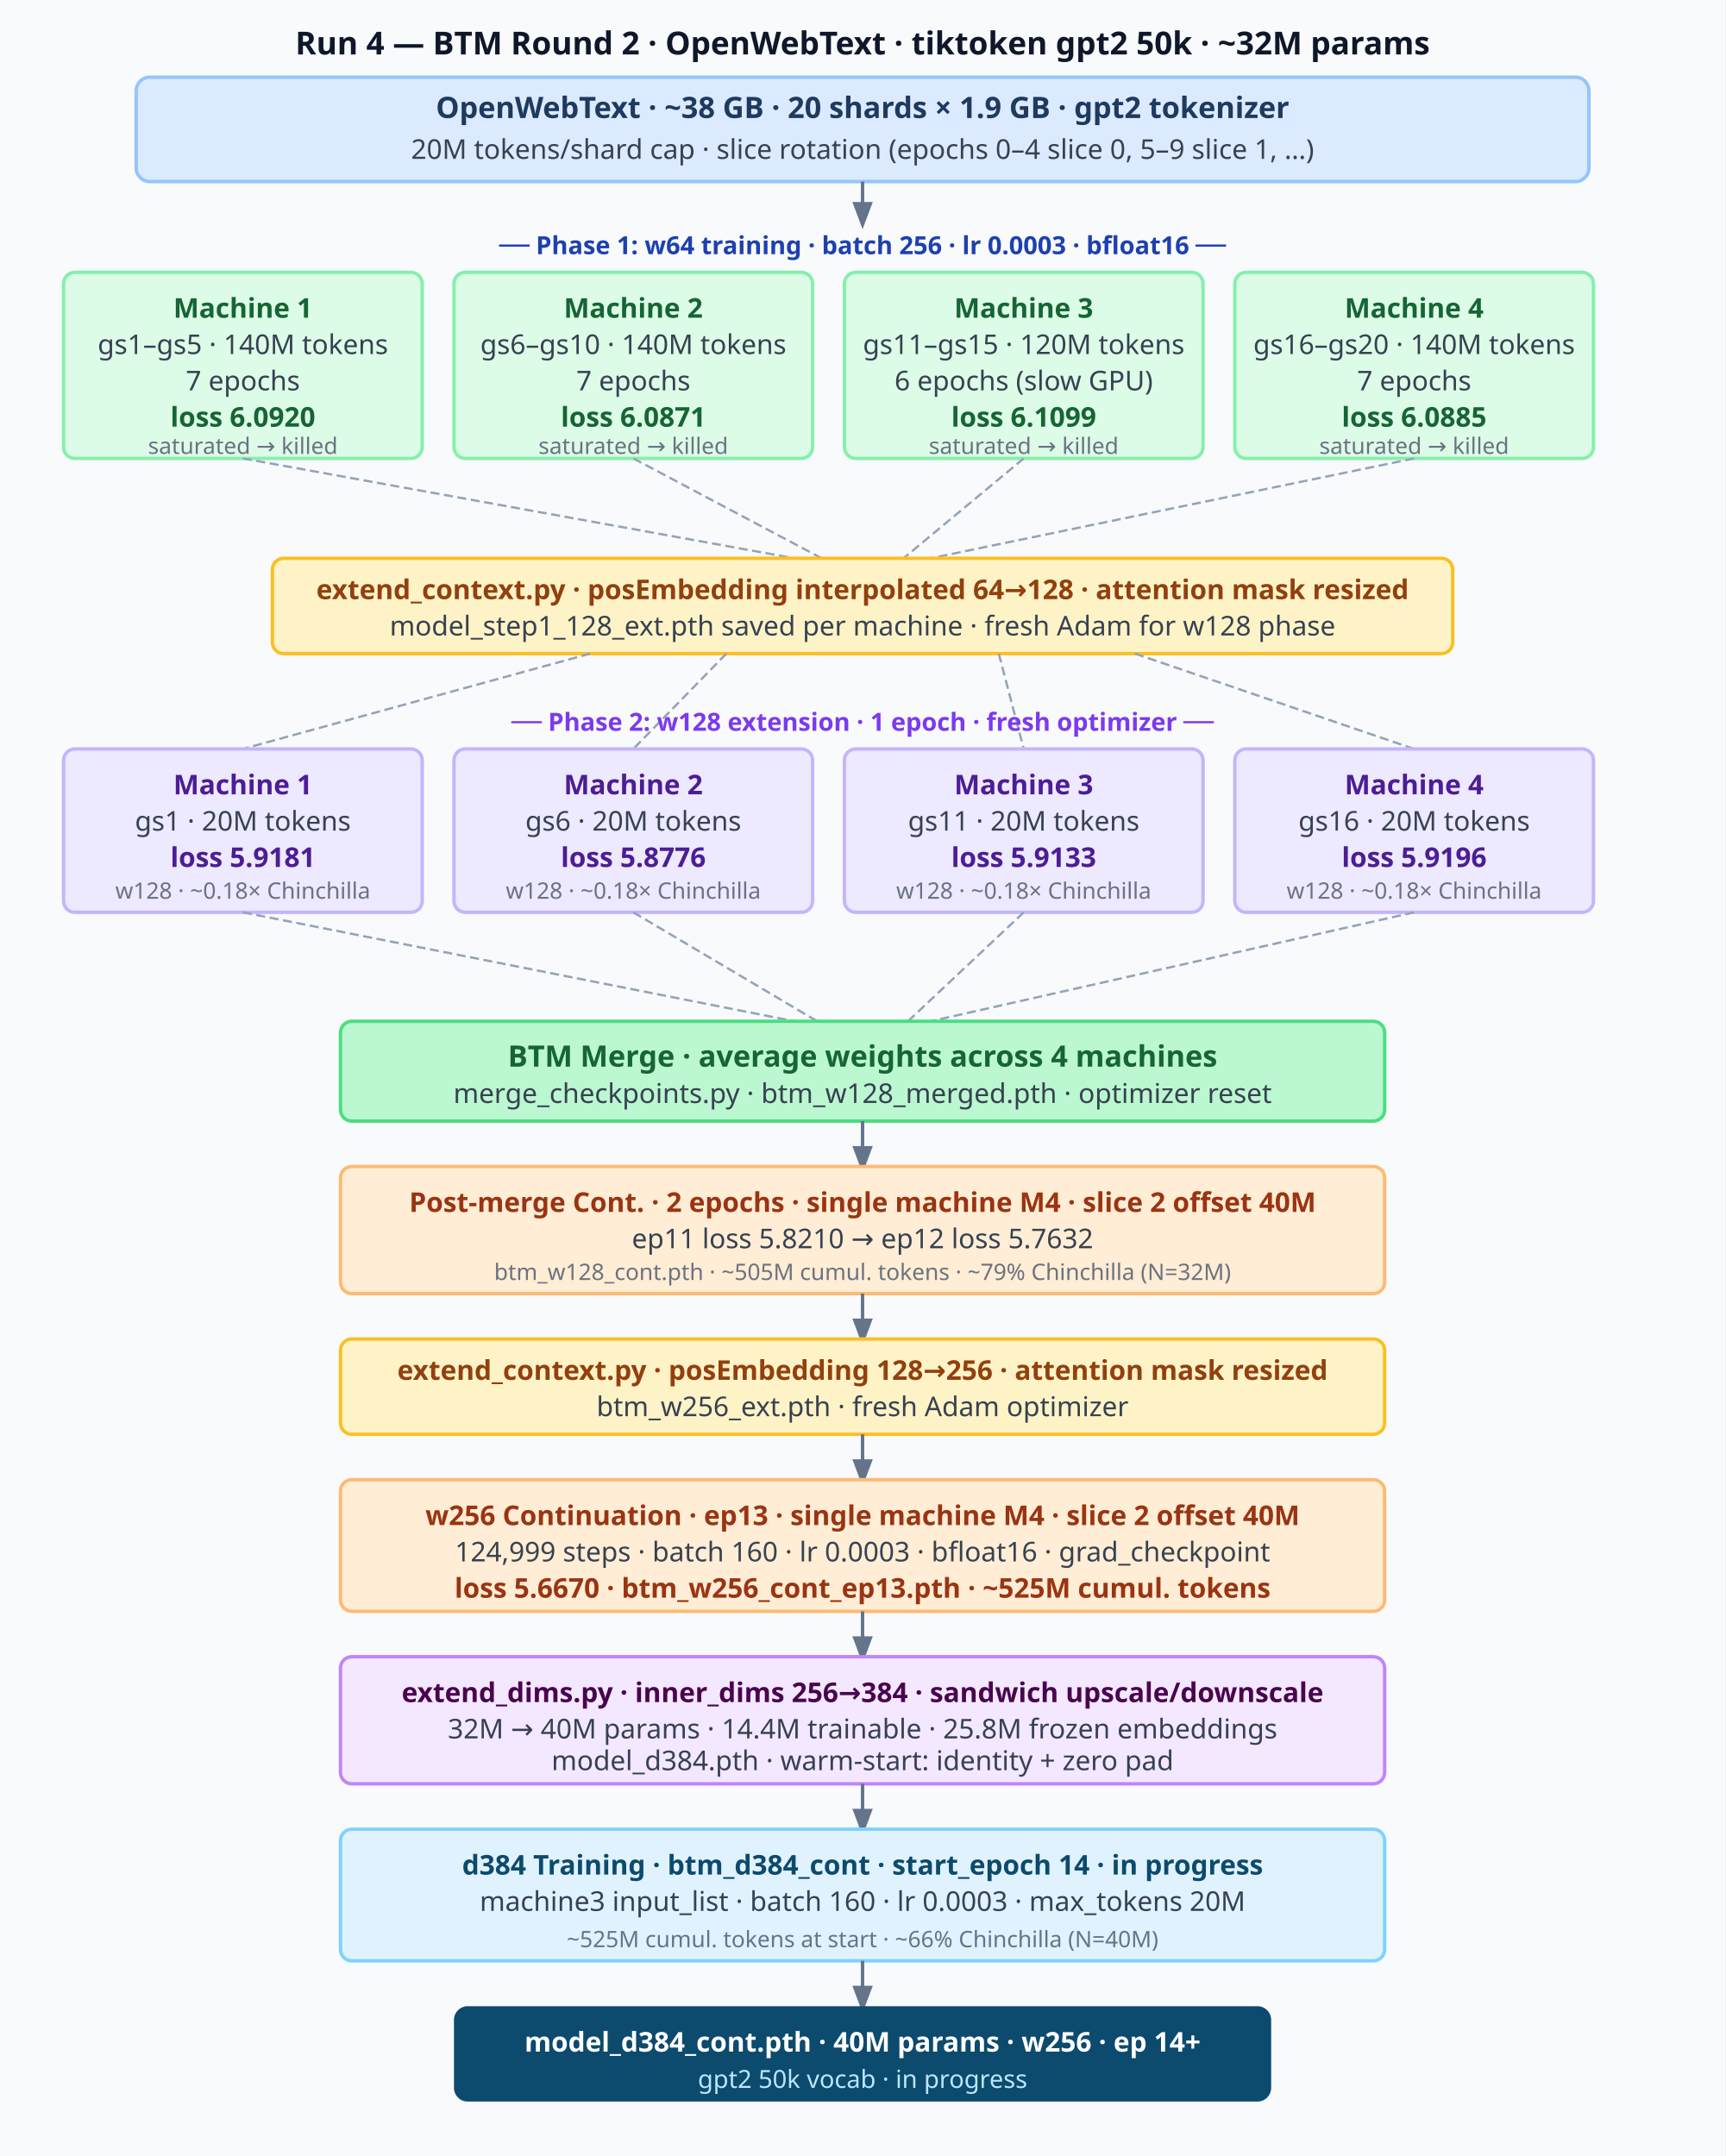
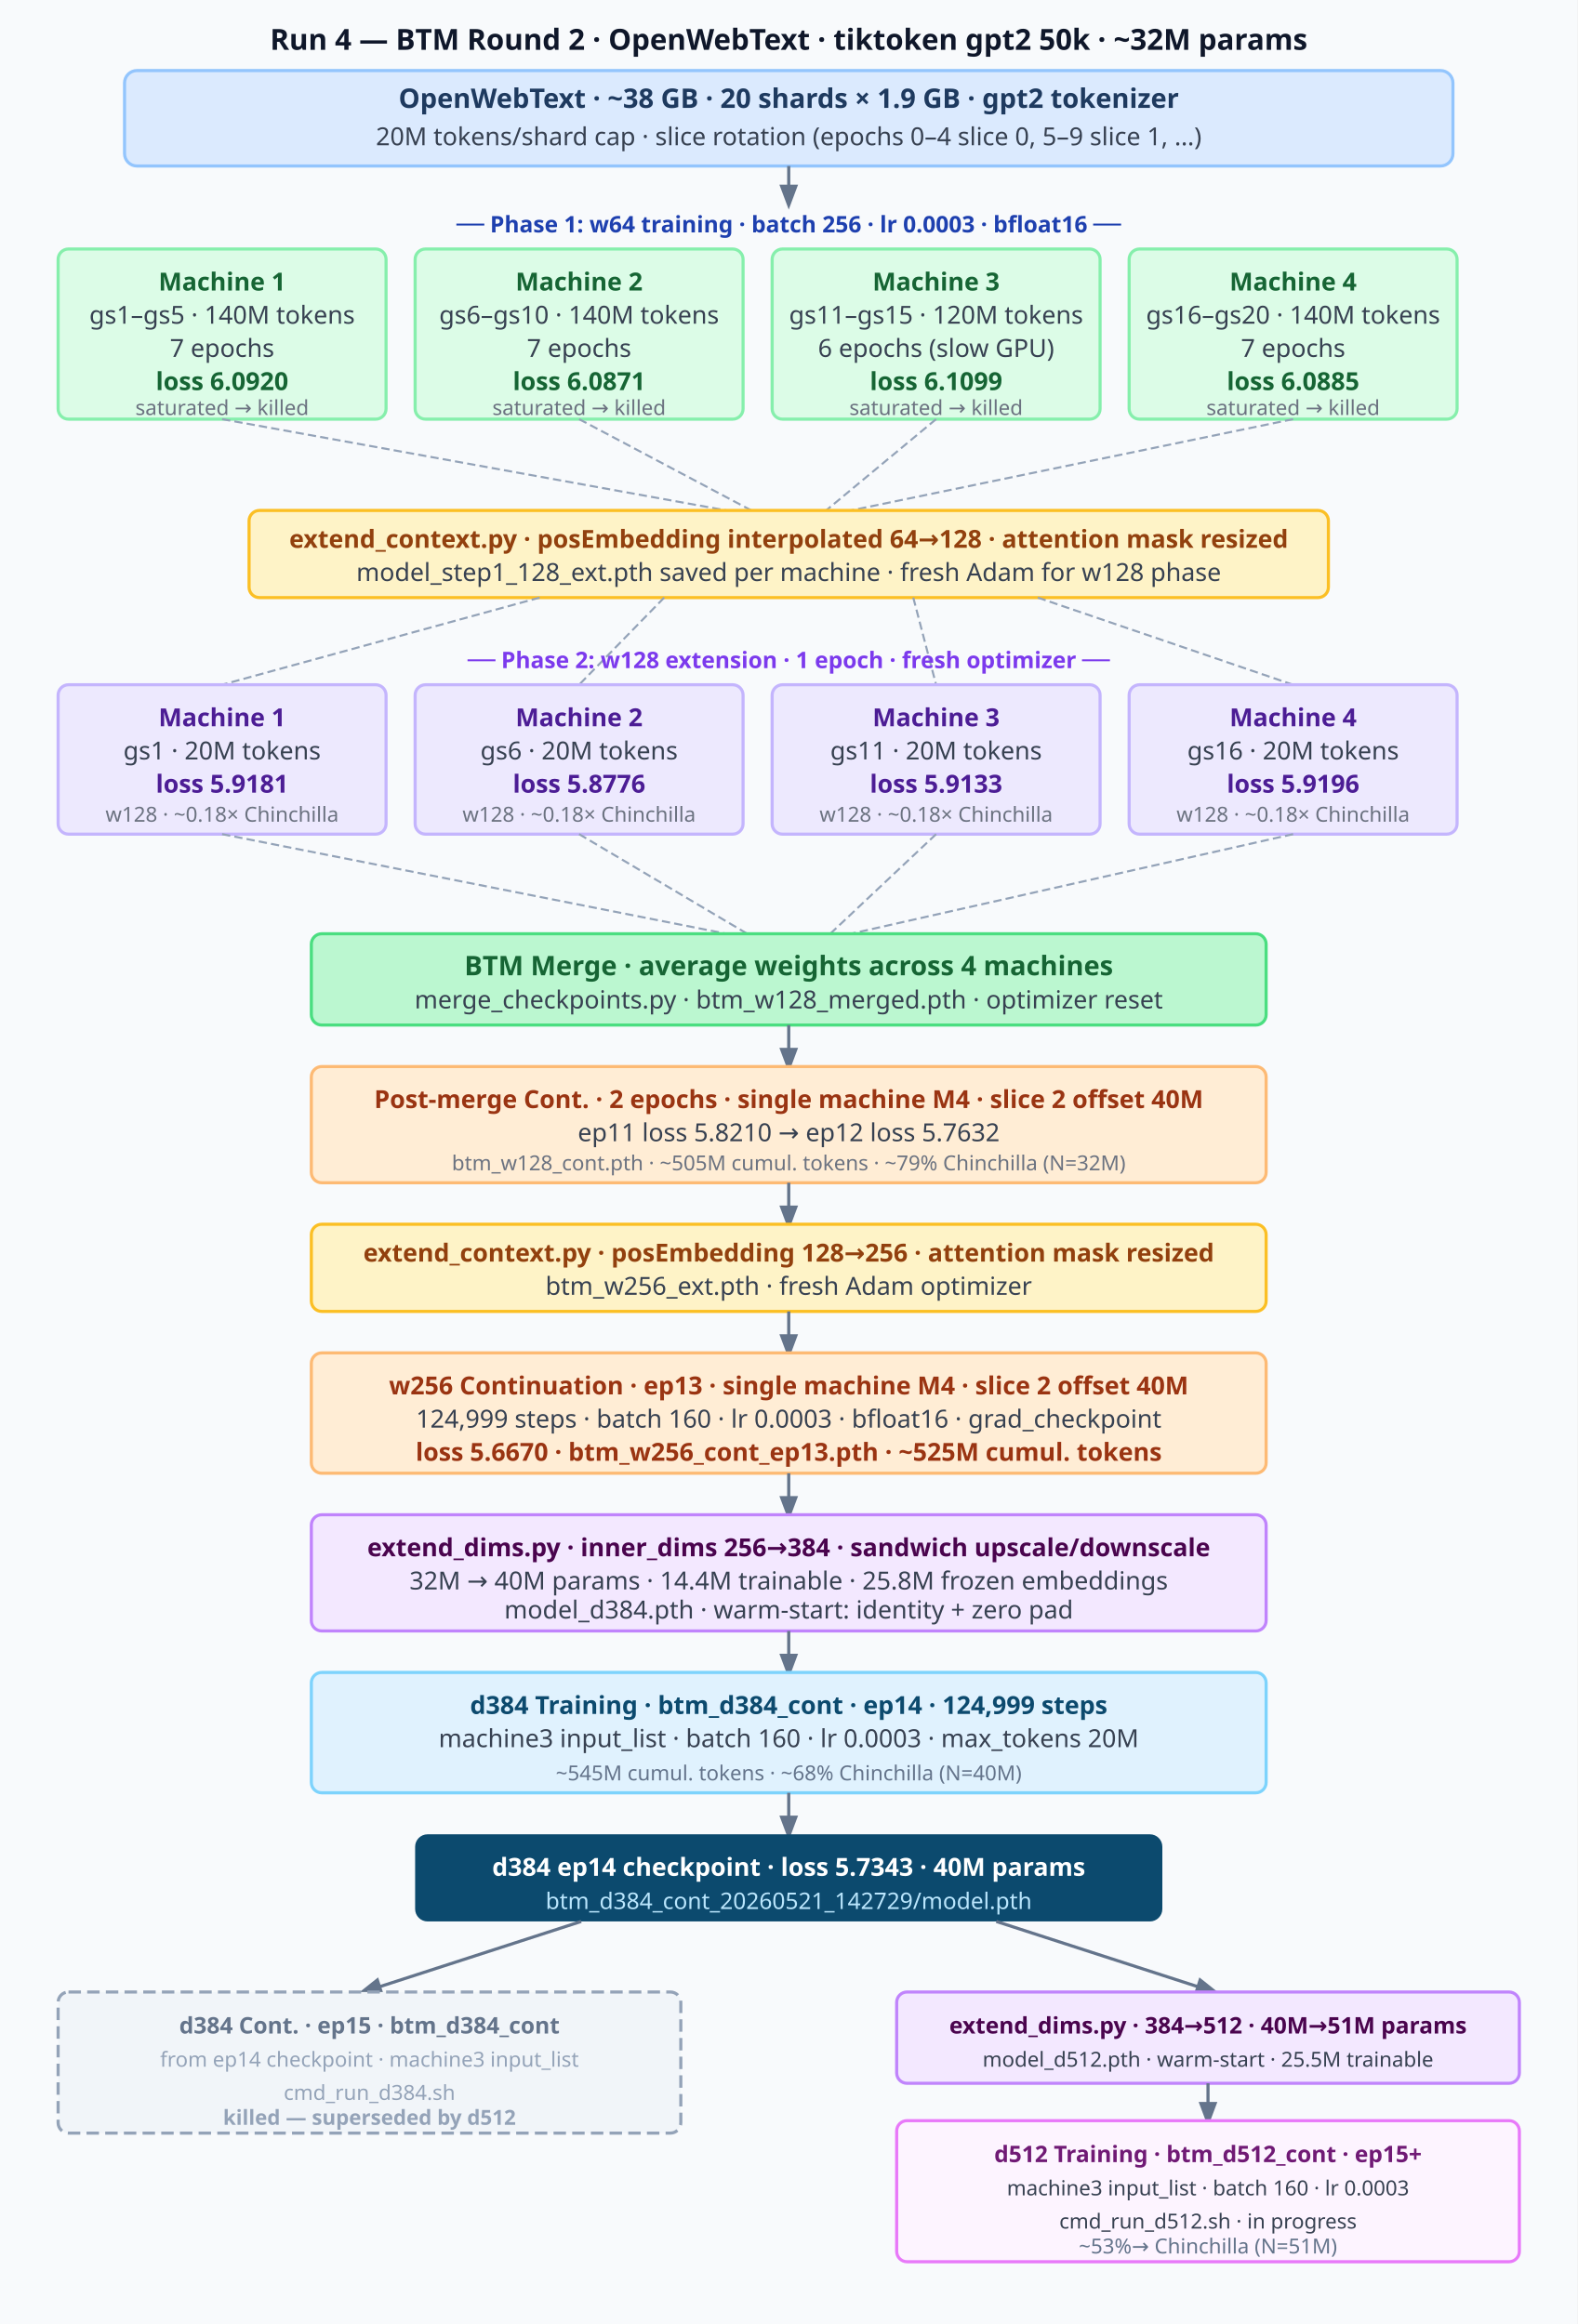
- <svg xmlns="http://www.w3.org/2000/svg" width="760" height="950" font-family="system-ui,sans-serif" font-size="12">
+ <svg xmlns="http://www.w3.org/2000/svg" width="760" height="1120" font-family="system-ui,sans-serif" font-size="12">
  <defs>
    <marker id="arr" markerWidth="8" markerHeight="8" refX="6" refY="3" orient="auto">
      <path d="M0,0 L0,6 L8,3 z" fill="#64748b" />
    </marker>
  </defs>
-   <rect width="760" height="950" fill="#f8fafc" />
+   <rect width="760" height="1120" fill="#f8fafc" />
  <text x="380" y="24" text-anchor="middle" font-size="14" font-weight="bold" fill="#0f172a">Run 4 — BTM Round 2 · OpenWebText · tiktoken gpt2 50k · ~32M params</text>
  <rect x="60" y="34" width="640" height="46" rx="6" fill="#dbeafe" stroke="#93c5fd" stroke-width="1.5" />
  <text x="380" y="52" text-anchor="middle" font-size="13" font-weight="600" fill="#1e3a5f">OpenWebText · ~38 GB · 20 shards × 1.9 GB · gpt2 tokenizer</text>
  <text x="380" y="70" text-anchor="middle" fill="#374151">20M tokens/shard cap · slice rotation (epochs 0–4 slice 0, 5–9 slice 1, …)</text>
  <line x1="380" y1="80" x2="380" y2="98" stroke="#64748b" stroke-width="1.5" marker-end="url(#arr)" />
  <text x="380" y="112" text-anchor="middle" font-size="11" font-weight="700" fill="#1e40af">── Phase 1: w64 training · batch 256 · lr 0.0003 · bfloat16 ──</text>
  <rect x="28" y="120" width="158" height="82" rx="5" fill="#dcfce7" stroke="#86efac" stroke-width="1.5" />
  <text x="107" y="140" text-anchor="middle" font-weight="600" fill="#166534">Machine 1</text>
  <text x="107" y="156" text-anchor="middle" fill="#374151">gs1–gs5 · 140M tokens</text>
  <text x="107" y="172" text-anchor="middle" fill="#374151">7 epochs</text>
  <text x="107" y="188" text-anchor="middle" font-weight="600" fill="#166534">loss 6.0920</text>
  <text x="107" y="200" text-anchor="middle" font-size="10" fill="#6b7280">saturated → killed</text>
  <rect x="200" y="120" width="158" height="82" rx="5" fill="#dcfce7" stroke="#86efac" stroke-width="1.5" />
  <text x="279" y="140" text-anchor="middle" font-weight="600" fill="#166534">Machine 2</text>
  <text x="279" y="156" text-anchor="middle" fill="#374151">gs6–gs10 · 140M tokens</text>
  <text x="279" y="172" text-anchor="middle" fill="#374151">7 epochs</text>
  <text x="279" y="188" text-anchor="middle" font-weight="600" fill="#166534">loss 6.0871</text>
  <text x="279" y="200" text-anchor="middle" font-size="10" fill="#6b7280">saturated → killed</text>
  <rect x="372" y="120" width="158" height="82" rx="5" fill="#dcfce7" stroke="#86efac" stroke-width="1.5" />
  <text x="451" y="140" text-anchor="middle" font-weight="600" fill="#166534">Machine 3</text>
  <text x="451" y="156" text-anchor="middle" fill="#374151">gs11–gs15 · 120M tokens</text>
  <text x="451" y="172" text-anchor="middle" fill="#374151">6 epochs (slow GPU)</text>
  <text x="451" y="188" text-anchor="middle" font-weight="600" fill="#166534">loss 6.1099</text>
  <text x="451" y="200" text-anchor="middle" font-size="10" fill="#6b7280">saturated → killed</text>
  <rect x="544" y="120" width="158" height="82" rx="5" fill="#dcfce7" stroke="#86efac" stroke-width="1.5" />
  <text x="623" y="140" text-anchor="middle" font-weight="600" fill="#166534">Machine 4</text>
  <text x="623" y="156" text-anchor="middle" fill="#374151">gs16–gs20 · 140M tokens</text>
  <text x="623" y="172" text-anchor="middle" fill="#374151">7 epochs</text>
  <text x="623" y="188" text-anchor="middle" font-weight="600" fill="#166534">loss 6.0885</text>
  <text x="623" y="200" text-anchor="middle" font-size="10" fill="#6b7280">saturated → killed</text>
  <line x1="107" y1="202" x2="350" y2="246" stroke="#94a3b8" stroke-width="1" stroke-dasharray="4 2" />
  <line x1="279" y1="202" x2="362" y2="246" stroke="#94a3b8" stroke-width="1" stroke-dasharray="4 2" />
  <line x1="451" y1="202" x2="398" y2="246" stroke="#94a3b8" stroke-width="1" stroke-dasharray="4 2" />
  <line x1="623" y1="202" x2="410" y2="246" stroke="#94a3b8" stroke-width="1" stroke-dasharray="4 2" />
  <rect x="120" y="246" width="520" height="42" rx="5" fill="#fef3c7" stroke="#fbbf24" stroke-width="1.5" />
  <text x="380" y="264" text-anchor="middle" font-size="12" font-weight="600" fill="#92400e">extend_context.py · posEmbedding interpolated 64→128 · attention mask resized</text>
  <text x="380" y="280" text-anchor="middle" fill="#374151">model_step1_128_ext.pth saved per machine · fresh Adam for w128 phase</text>
  <line x1="260" y1="288" x2="107" y2="330" stroke="#94a3b8" stroke-width="1" stroke-dasharray="4 2" />
  <line x1="320" y1="288" x2="279" y2="330" stroke="#94a3b8" stroke-width="1" stroke-dasharray="4 2" />
  <line x1="440" y1="288" x2="451" y2="330" stroke="#94a3b8" stroke-width="1" stroke-dasharray="4 2" />
  <line x1="500" y1="288" x2="623" y2="330" stroke="#94a3b8" stroke-width="1" stroke-dasharray="4 2" />
  <text x="380" y="322" text-anchor="middle" font-size="11" font-weight="700" fill="#7c3aed">── Phase 2: w128 extension · 1 epoch · fresh optimizer ──</text>
  <rect x="28" y="330" width="158" height="72" rx="5" fill="#ede9fe" stroke="#c4b5fd" stroke-width="1.5" />
  <text x="107" y="350" text-anchor="middle" font-weight="600" fill="#4c1d95">Machine 1</text>
  <text x="107" y="366" text-anchor="middle" fill="#374151">gs1 · 20M tokens</text>
  <text x="107" y="382" text-anchor="middle" font-weight="600" fill="#4c1d95">loss 5.9181</text>
  <text x="107" y="396" text-anchor="middle" font-size="10" fill="#6b7280">w128 · ~0.18× Chinchilla</text>
  <rect x="200" y="330" width="158" height="72" rx="5" fill="#ede9fe" stroke="#c4b5fd" stroke-width="1.5" />
  <text x="279" y="350" text-anchor="middle" font-weight="600" fill="#4c1d95">Machine 2</text>
  <text x="279" y="366" text-anchor="middle" fill="#374151">gs6 · 20M tokens</text>
  <text x="279" y="382" text-anchor="middle" font-weight="600" fill="#4c1d95">loss 5.8776</text>
  <text x="279" y="396" text-anchor="middle" font-size="10" fill="#6b7280">w128 · ~0.18× Chinchilla</text>
  <rect x="372" y="330" width="158" height="72" rx="5" fill="#ede9fe" stroke="#c4b5fd" stroke-width="1.5" />
  <text x="451" y="350" text-anchor="middle" font-weight="600" fill="#4c1d95">Machine 3</text>
  <text x="451" y="366" text-anchor="middle" fill="#374151">gs11 · 20M tokens</text>
  <text x="451" y="382" text-anchor="middle" font-weight="600" fill="#4c1d95">loss 5.9133</text>
  <text x="451" y="396" text-anchor="middle" font-size="10" fill="#6b7280">w128 · ~0.18× Chinchilla</text>
  <rect x="544" y="330" width="158" height="72" rx="5" fill="#ede9fe" stroke="#c4b5fd" stroke-width="1.5" />
  <text x="623" y="350" text-anchor="middle" font-weight="600" fill="#4c1d95">Machine 4</text>
  <text x="623" y="366" text-anchor="middle" fill="#374151">gs16 · 20M tokens</text>
  <text x="623" y="382" text-anchor="middle" font-weight="600" fill="#4c1d95">loss 5.9196</text>
  <text x="623" y="396" text-anchor="middle" font-size="10" fill="#6b7280">w128 · ~0.18× Chinchilla</text>
  <line x1="107" y1="402" x2="350" y2="450" stroke="#94a3b8" stroke-width="1" stroke-dasharray="4 2" />
  <line x1="279" y1="402" x2="360" y2="450" stroke="#94a3b8" stroke-width="1" stroke-dasharray="4 2" />
  <line x1="451" y1="402" x2="400" y2="450" stroke="#94a3b8" stroke-width="1" stroke-dasharray="4 2" />
  <line x1="623" y1="402" x2="410" y2="450" stroke="#94a3b8" stroke-width="1" stroke-dasharray="4 2" />
  <rect x="150" y="450" width="460" height="44" rx="5" fill="#bbf7d0" stroke="#4ade80" stroke-width="1.5" />
  <text x="380" y="470" text-anchor="middle" font-size="13" font-weight="600" fill="#166534">BTM Merge · average weights across 4 machines</text>
  <text x="380" y="486" text-anchor="middle" fill="#374151">merge_checkpoints.py · btm_w128_merged.pth · optimizer reset</text>
  <line x1="380" y1="494" x2="380" y2="514" stroke="#64748b" stroke-width="1.5" marker-end="url(#arr)" />
  <rect x="150" y="514" width="460" height="56" rx="5" fill="#ffedd5" stroke="#fdba74" stroke-width="1.5" />
  <text x="380" y="534" text-anchor="middle" font-size="12" font-weight="600" fill="#9a3412">Post-merge Cont. · 2 epochs · single machine M4 · slice 2 offset 40M</text>
  <text x="380" y="550" text-anchor="middle" fill="#374151">ep11 loss 5.8210 → ep12 loss 5.7632</text>
  <text x="380" y="564" text-anchor="middle" font-size="10" fill="#6b7280">btm_w128_cont.pth · ~505M cumul. tokens · ~79% Chinchilla (N=32M)</text>
  <line x1="380" y1="570" x2="380" y2="590" stroke="#64748b" stroke-width="1.5" marker-end="url(#arr)" />
  <rect x="150" y="590" width="460" height="42" rx="5" fill="#fef3c7" stroke="#fbbf24" stroke-width="1.5" />
  <text x="380" y="608" text-anchor="middle" font-size="12" font-weight="600" fill="#92400e">extend_context.py · posEmbedding 128→256 · attention mask resized</text>
  <text x="380" y="624" text-anchor="middle" fill="#374151">btm_w256_ext.pth · fresh Adam optimizer</text>
  <line x1="380" y1="632" x2="380" y2="652" stroke="#64748b" stroke-width="1.5" marker-end="url(#arr)" />
  <rect x="150" y="652" width="460" height="58" rx="5" fill="#ffedd5" stroke="#fdba74" stroke-width="1.5" />
  <text x="380" y="672" text-anchor="middle" font-size="12" font-weight="600" fill="#9a3412">w256 Continuation · ep13 · single machine M4 · slice 2 offset 40M</text>
  <text x="380" y="688" text-anchor="middle" fill="#374151">124,999 steps · batch 160 · lr 0.0003 · bfloat16 · grad_checkpoint</text>
  <text x="380" y="704" text-anchor="middle" font-weight="600" fill="#9a3412">loss 5.6670 · btm_w256_cont_ep13.pth · ~525M cumul. tokens</text>
  <line x1="380" y1="710" x2="380" y2="730" stroke="#64748b" stroke-width="1.5" marker-end="url(#arr)" />
  <rect x="150" y="730" width="460" height="56" rx="5" fill="#f3e8ff" stroke="#c084fc" stroke-width="1.5" />
  <text x="380" y="750" text-anchor="middle" font-size="12" font-weight="600" fill="#4a044e">extend_dims.py · inner_dims 256→384 · sandwich upscale/downscale</text>
  <text x="380" y="766" text-anchor="middle" fill="#374151">32M → 40M params · 14.4M trainable · 25.8M frozen embeddings</text>
  <text x="380" y="780" text-anchor="middle" fill="#374151">model_d384.pth · warm-start: identity + zero pad</text>
  <line x1="380" y1="786" x2="380" y2="806" stroke="#64748b" stroke-width="1.5" marker-end="url(#arr)" />
  <rect x="150" y="806" width="460" height="58" rx="5" fill="#e0f2fe" stroke="#7dd3fc" stroke-width="1.5" />
-   <text x="380" y="826" text-anchor="middle" font-size="12" font-weight="600" fill="#0c4a6e">d384 Training · btm_d384_cont · start_epoch 14 · in progress</text>
+   <text x="380" y="826" text-anchor="middle" font-size="12" font-weight="600" fill="#0c4a6e">d384 Training · btm_d384_cont · ep14 · 124,999 steps</text>
  <text x="380" y="842" text-anchor="middle" fill="#374151">machine3 input_list · batch 160 · lr 0.0003 · max_tokens 20M</text>
-   <text x="380" y="858" text-anchor="middle" font-size="10" fill="#64748b">~525M cumul. tokens at start · ~66% Chinchilla (N=40M)</text>
+   <text x="380" y="858" text-anchor="middle" font-size="10" fill="#64748b">~545M cumul. tokens · ~68% Chinchilla (N=40M)</text>
  <line x1="380" y1="864" x2="380" y2="884" stroke="#64748b" stroke-width="1.5" marker-end="url(#arr)" />
  <rect x="200" y="884" width="360" height="42" rx="6" fill="#0c4a6e" />
-   <text x="380" y="904" text-anchor="middle" font-size="12" font-weight="600" fill="white">model_d384_cont.pth · 40M params · w256 · ep 14+</text>
-   <text x="380" y="920" text-anchor="middle" font-size="11" fill="#bae6fd">gpt2 50k vocab · in progress</text>
+   <text x="380" y="904" text-anchor="middle" font-size="12" font-weight="600" fill="white">d384 ep14 checkpoint · loss 5.7343 · 40M params</text>
+   <text x="380" y="920" text-anchor="middle" font-size="11" fill="#bae6fd">btm_d384_cont_20260521_142729/model.pth</text>
+   <line x1="280" y1="926" x2="175" y2="960" stroke="#64748b" stroke-width="1.5" marker-end="url(#arr)" />
+   <line x1="480" y1="926" x2="585" y2="960" stroke="#64748b" stroke-width="1.5" marker-end="url(#arr)" />
+   <rect x="28" y="960" width="300" height="68" rx="5" fill="#f1f5f9" stroke="#94a3b8" stroke-width="1.5" stroke-dasharray="6 3" />
+   <text x="178" y="980" text-anchor="middle" font-size="11" font-weight="600" fill="#64748b">d384 Cont. · ep15 · btm_d384_cont</text>
+   <text x="178" y="996" text-anchor="middle" font-size="10" fill="#94a3b8">from ep14 checkpoint · machine3 input_list</text>
+   <text x="178" y="1012" text-anchor="middle" font-size="10" fill="#94a3b8">cmd_run_d384.sh</text>
+   <text x="178" y="1024" text-anchor="middle" font-size="10" font-weight="600" fill="#94a3b8">killed — superseded by d512</text>
+   <rect x="432" y="960" width="300" height="44" rx="5" fill="#f3e8ff" stroke="#c084fc" stroke-width="1.5" />
+   <text x="582" y="980" text-anchor="middle" font-size="11" font-weight="600" fill="#4a044e">extend_dims.py · 384→512 · 40M→51M params</text>
+   <text x="582" y="996" text-anchor="middle" font-size="10" fill="#374151">model_d512.pth · warm-start · 25.5M trainable</text>
+   <line x1="582" y1="1004" x2="582" y2="1022" stroke="#64748b" stroke-width="1.5" marker-end="url(#arr)" />
+   <rect x="432" y="1022" width="300" height="68" rx="5" fill="#fdf4ff" stroke="#e879f9" stroke-width="1.5" />
+   <text x="582" y="1042" text-anchor="middle" font-size="11" font-weight="600" fill="#701a75">d512 Training · btm_d512_cont · ep15+</text>
+   <text x="582" y="1058" text-anchor="middle" font-size="10" fill="#374151">machine3 input_list · batch 160 · lr 0.0003</text>
+   <text x="582" y="1074" text-anchor="middle" font-size="10" fill="#374151">cmd_run_d512.sh · in progress</text>
+   <text x="582" y="1086" text-anchor="middle" font-size="10" fill="#64748b">~53%→ Chinchilla (N=51M)</text>
</svg>
